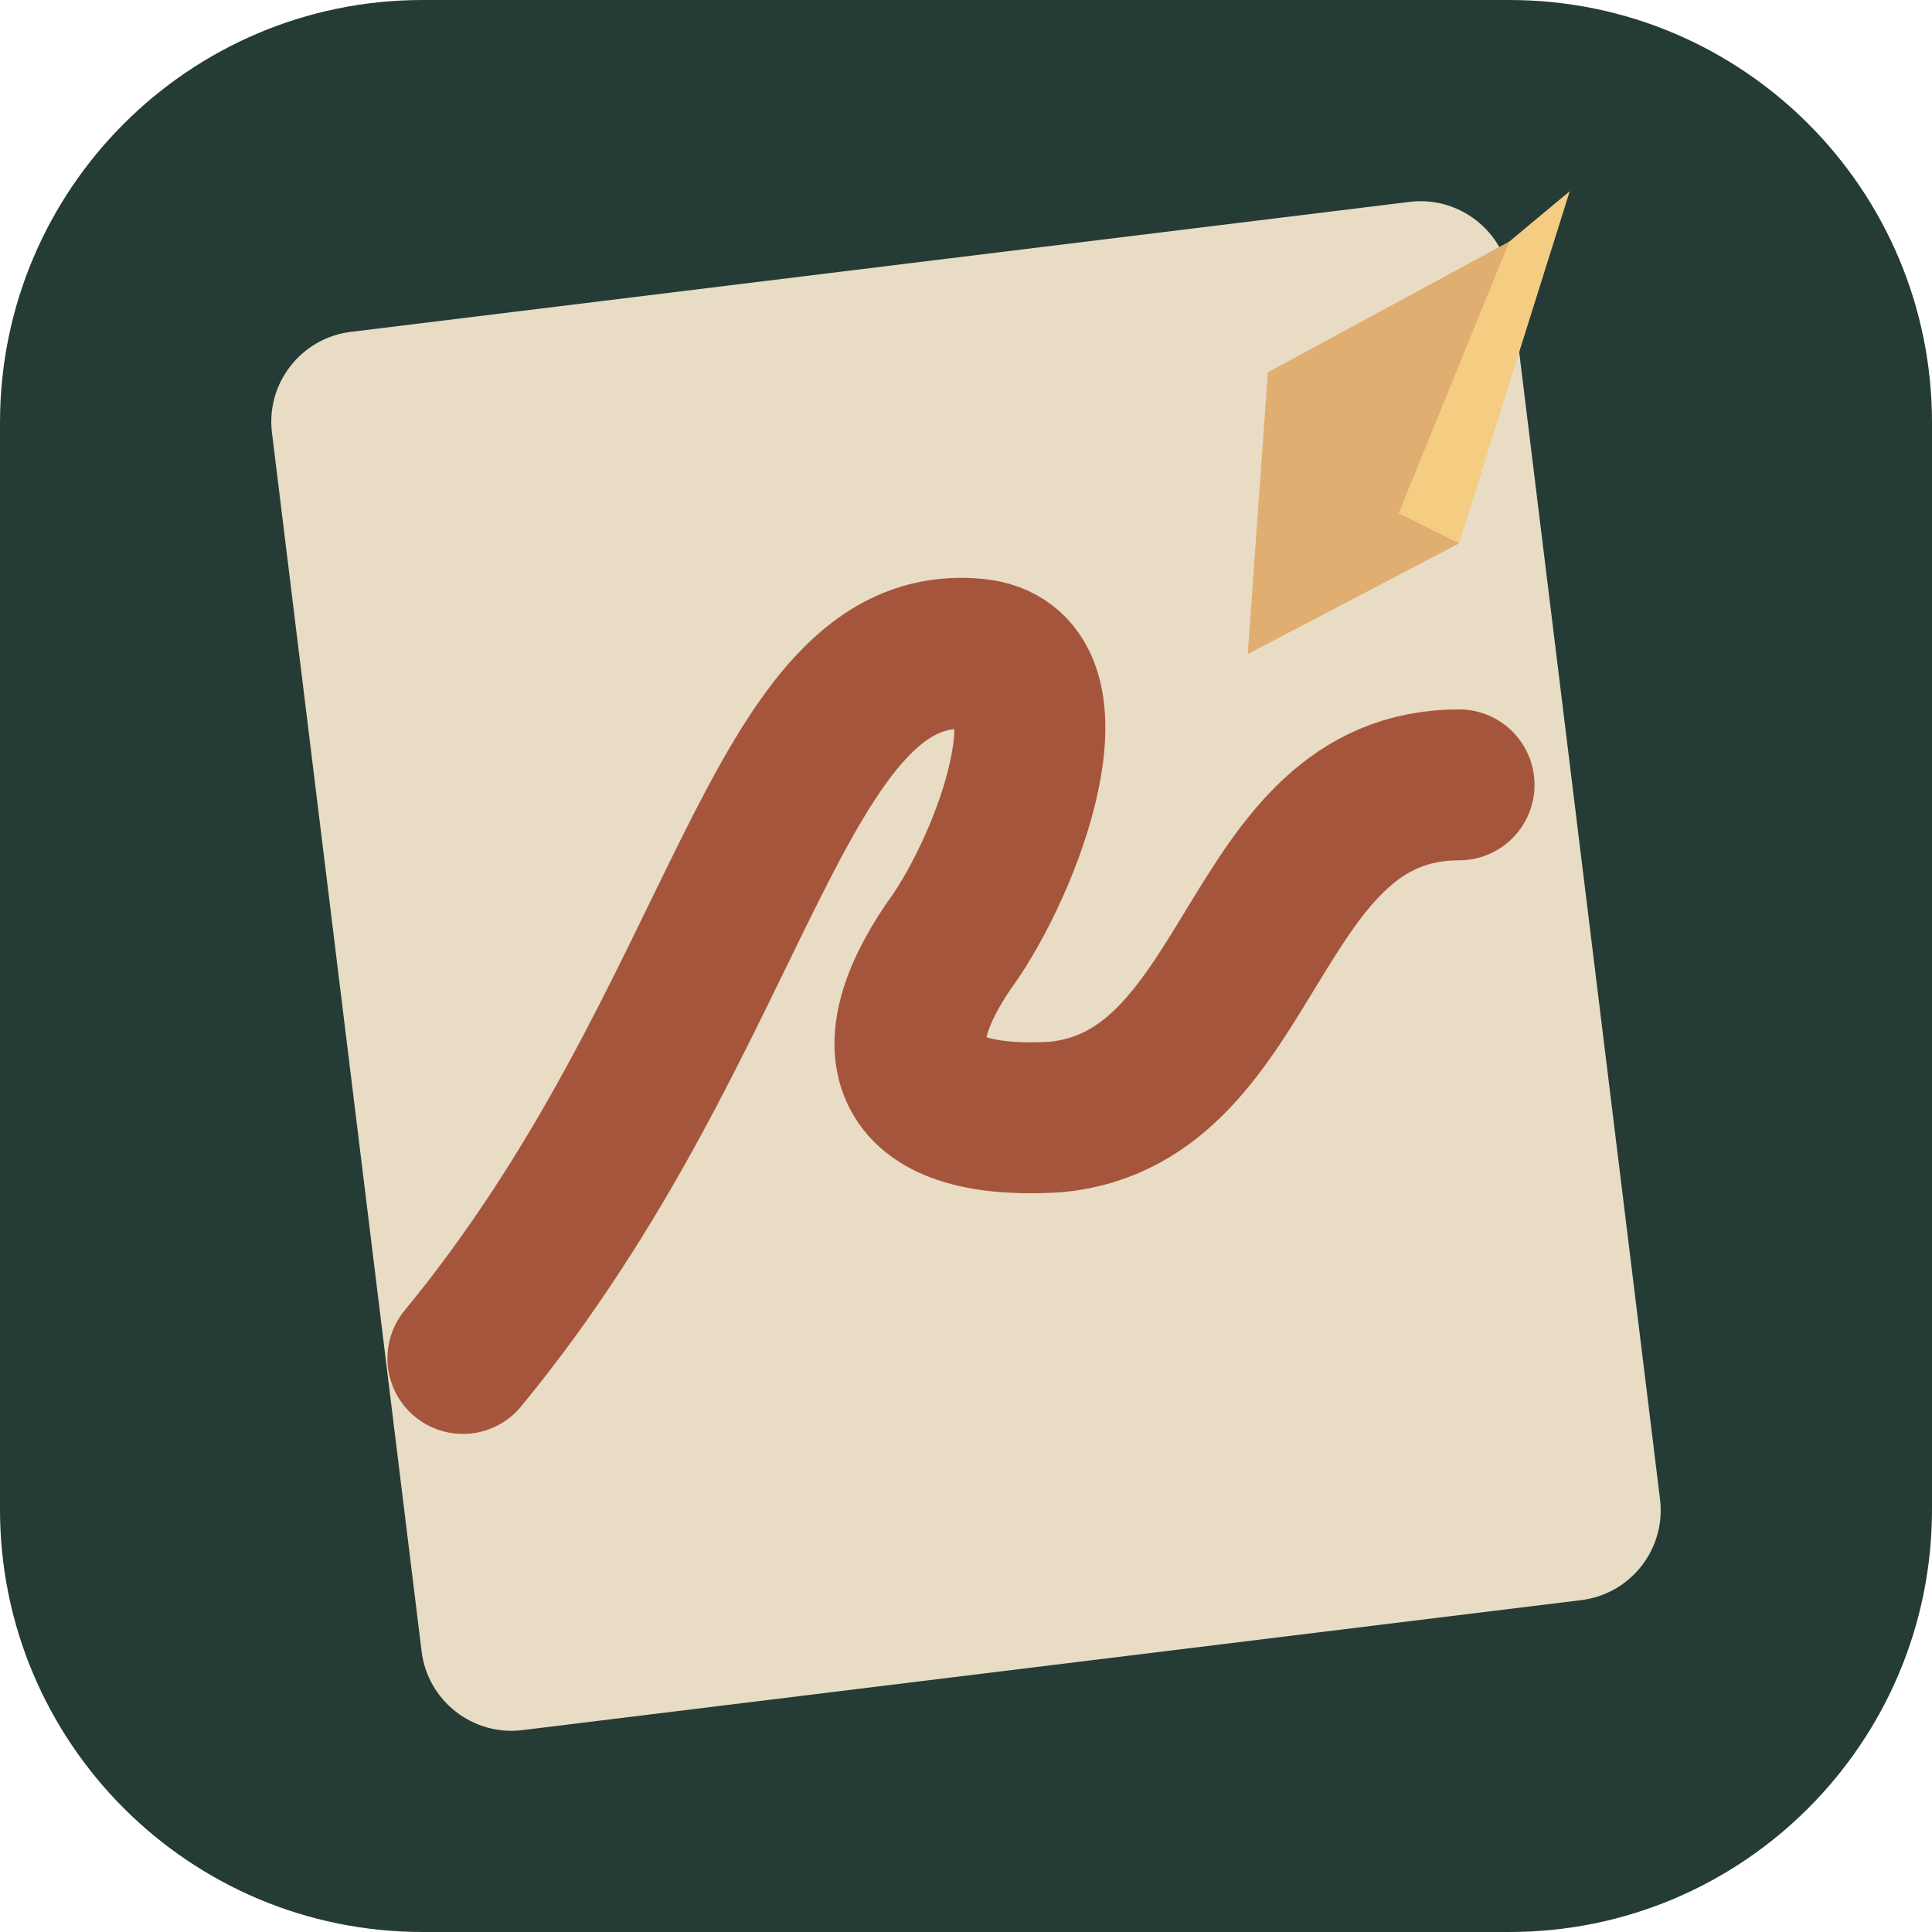
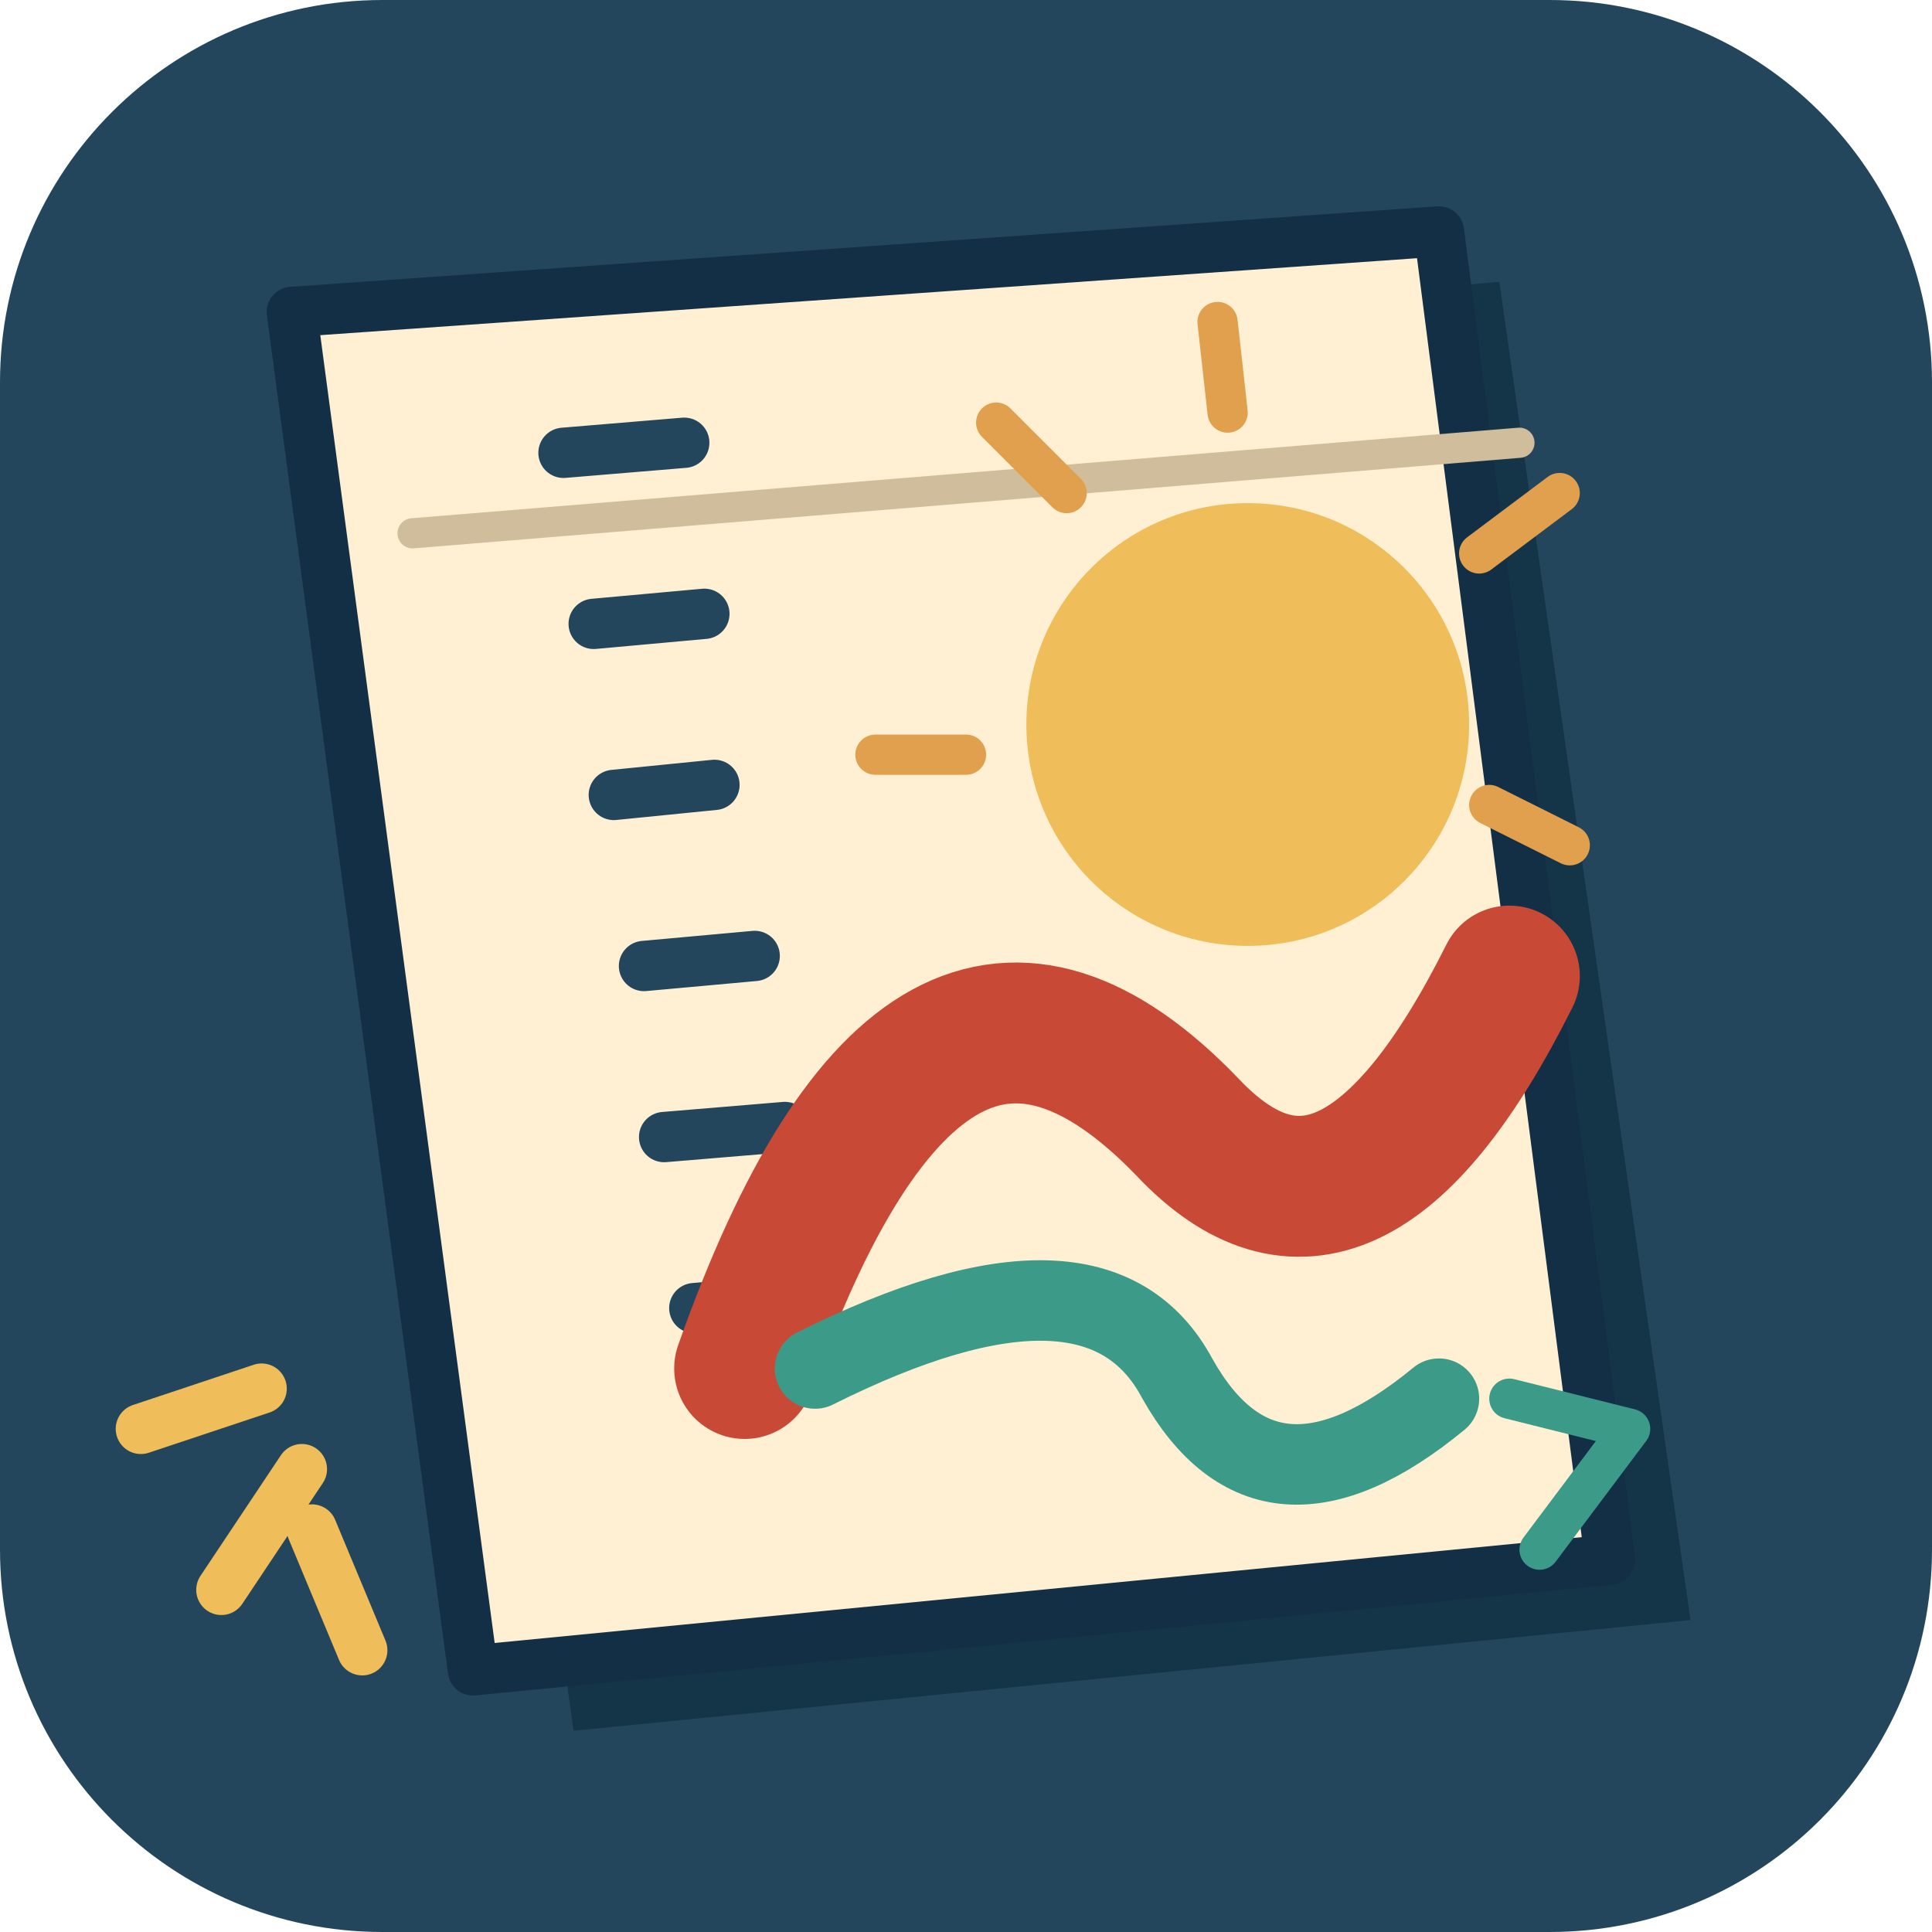
<svg xmlns="http://www.w3.org/2000/svg" viewBox="0 0 192 192">
-   <rect width="192" height="192" rx="42" fill="#253b36" />
-   <rect x="34" y="26" width="124" height="140" rx="9" fill="#e8dcc4" transform="rotate(-7 96 96)" />
-   <path d="M46 135c28-34 31-72 51-70 10 1 4 19-2 28-8 11-6 19 10 18 20-2 19-33 40-33" stroke="#a6553d" stroke-width="15" stroke-linecap="round" fill="none" />
-   <path d="m126 37 24-13-5 30-21 11z" fill="#e0ae70" />
-   <path d="m150 24 6-5-11 35-6-3" fill="#f4cd83" />
+   <rect width="192" height="192" rx="38" fill="#24465c" />
+   <path d="M32 33 143 23 162 156 51 167Z" fill="#143448" transform="translate(6 5)" />
+   <path d="M29 31 143 23 160 155 47 166Z" fill="#fff0d3" stroke="#132f45" stroke-width="5" stroke-linejoin="round" />
+   <path d="M41 53 151 44" stroke="#d0bd9b" stroke-width="3" stroke-linecap="round" />
+   <path d="m56 45 12-1m-9 18 11-1m-9 18 10-1m-7 18 11-1m-9 18 12-1m-9 18 11-1" stroke="#24465c" stroke-width="5" stroke-linecap="round" />
+   <circle cx="124" cy="72" r="22" fill="#efbd59" />
+   <path d="m122 41-1-9m-25 43-9 0m19-26-7-7m48 13 8-6m-7 31 8 4" stroke="#e1a04d" stroke-width="4" stroke-linecap="round" />
+   <path d="M74 136Q92 85 118 112 134 129 150 97" fill="none" stroke="#c84a36" stroke-width="14" stroke-linecap="round" />
+   <path d="M81 136Q109 122 117 137Q126 153 143 139" fill="none" stroke="#3c9a88" stroke-width="8" stroke-linecap="round" />
+   <path d="m150 139 12 3-9 12" fill="none" stroke="#3c9a88" stroke-width="4" stroke-linecap="round" stroke-linejoin="round" />
+   <path d="m30 146-8 12m4-20-12 4m17 10 5 12" stroke="#efbd59" stroke-width="5" stroke-linecap="round" />
</svg>
